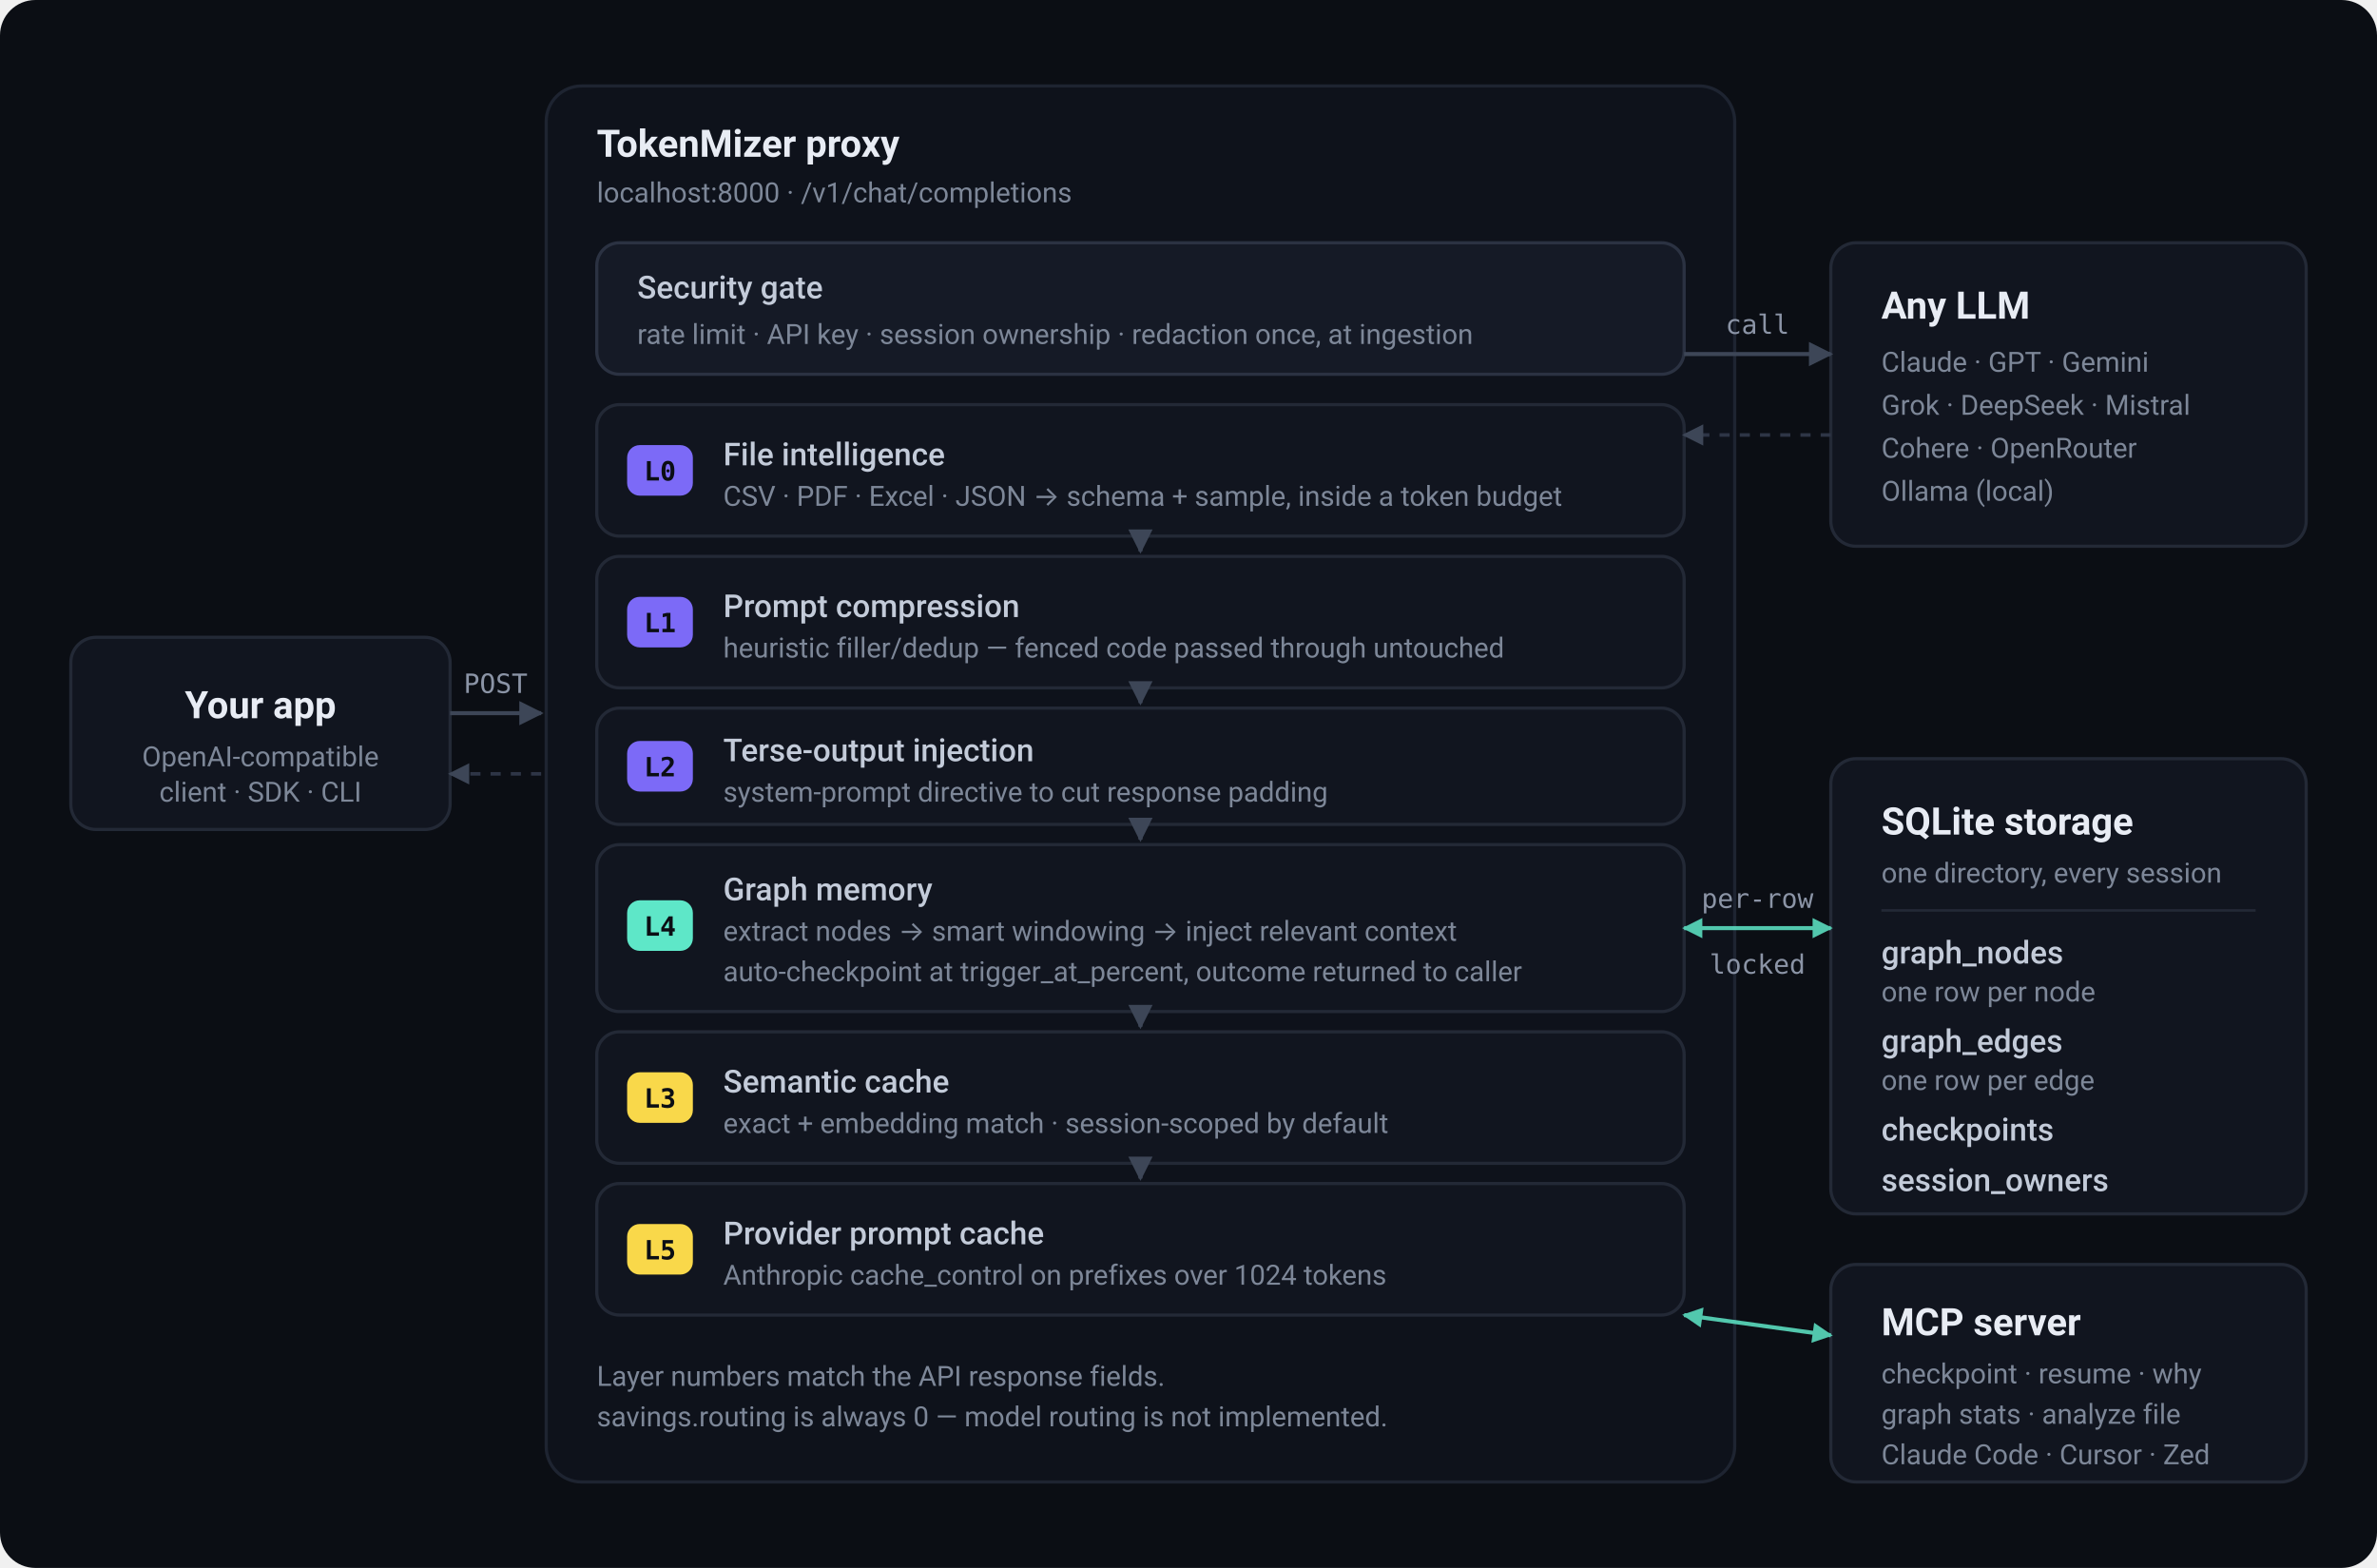
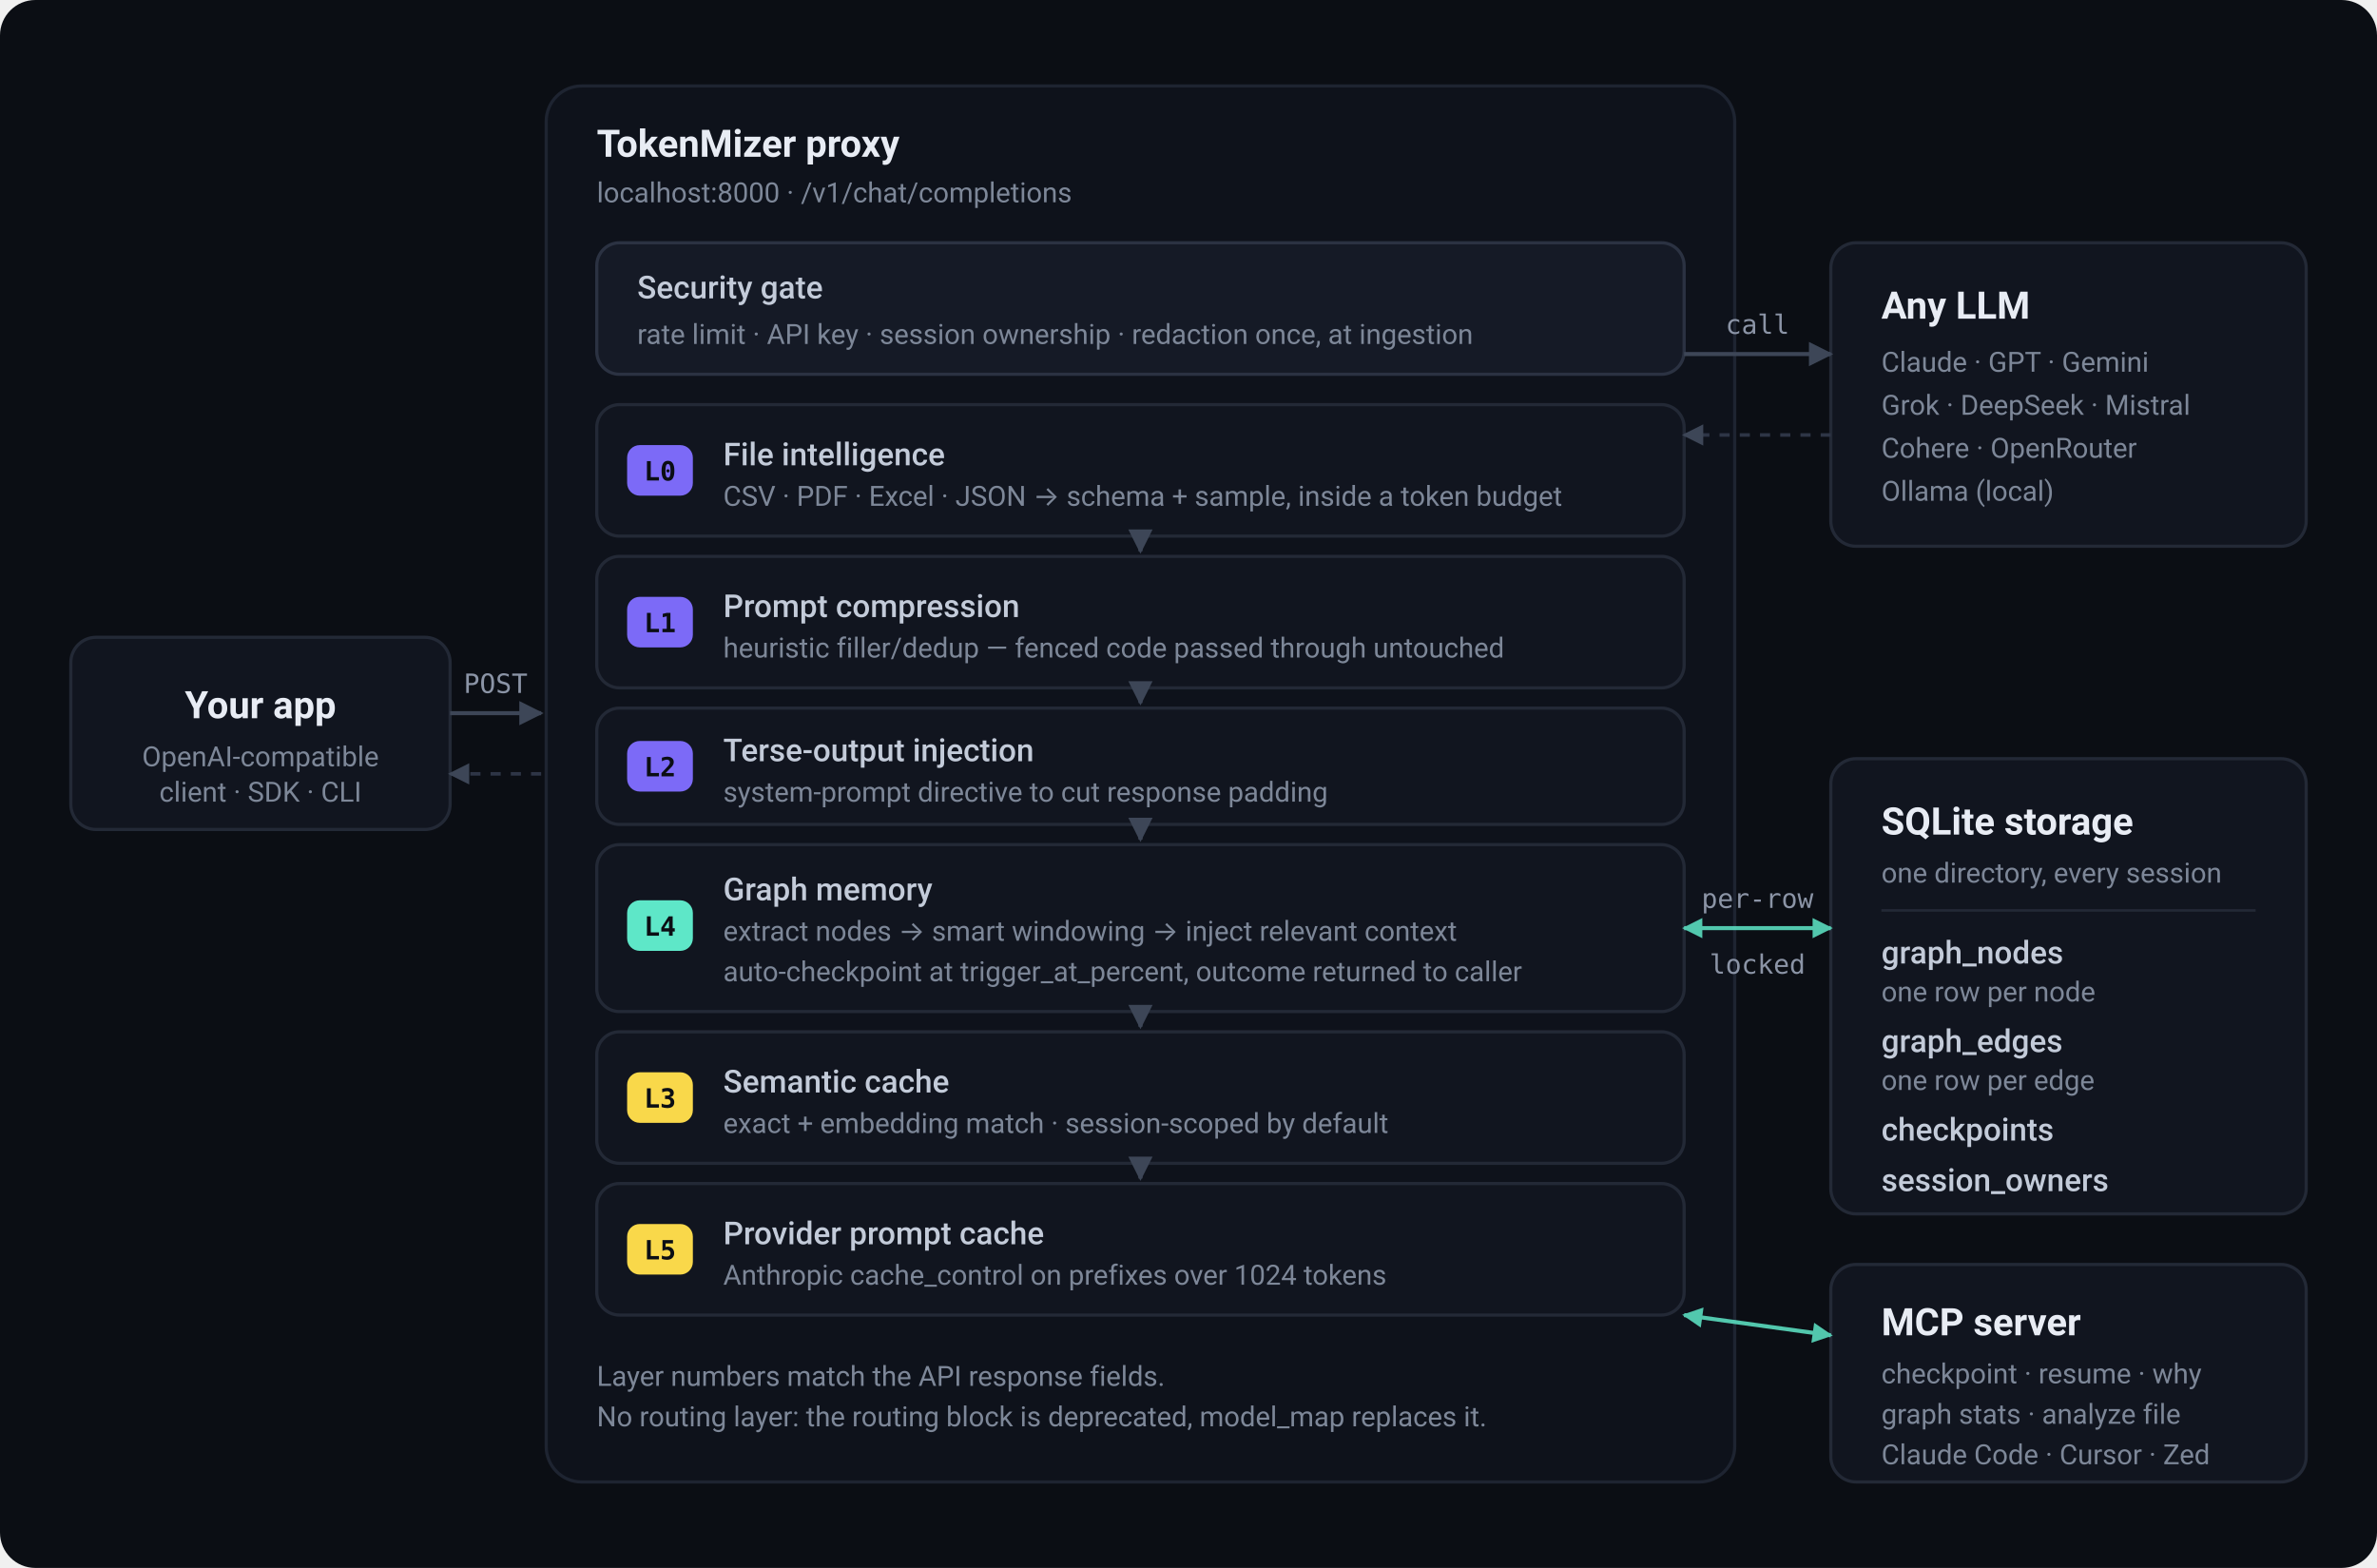
<svg xmlns="http://www.w3.org/2000/svg" viewBox="0 0 940 620" width="940" height="620" role="img" aria-labelledby="t d">
  <style>
    .bg   { fill: #0b0e14; }
    .card { fill: #11151f; stroke: #232936; stroke-width: 1.25; }
    .lane { fill: #0e121b; stroke: #1e2431; stroke-width: 1.25; }
    .acc  { fill: #151a26; stroke: #2b3242; stroke-width: 1.25; }
    .h    { fill: #e8ecf4; font: 600 15px ui-sans-serif, -apple-system, "Segoe UI", Roboto, sans-serif; }
    .t    { fill: #c3cbd9; font: 500 12.5px ui-sans-serif, -apple-system, "Segoe UI", Roboto, sans-serif; }
    .s    { fill: #7d8798; font: 400 11px ui-sans-serif, -apple-system, "Segoe UI", Roboto, sans-serif; }
    .tag  { fill: #0b0e14; font: 700 10.5px ui-monospace, SFMono-Regular, Menlo, monospace; }
    .lbl  { fill: #8b94a6; font: 500 10.5px ui-monospace, SFMono-Regular, Menlo, monospace; }
    .flow { stroke: #3d4657; stroke-width: 1.6; fill: none; marker-end: url(#a); }
    .back { stroke: #2e3546; stroke-width: 1.4; fill: none; stroke-dasharray: 4 4; marker-end: url(#a); }
    .rw   { stroke: #5ee7c8; stroke-width: 1.6; fill: none; marker-end: url(#ag); marker-start: url(#ag); opacity: .85; }
    .sep  { stroke: #232936; }
    @media (prefers-color-scheme: light) {
      .bg { fill: #f7f8fa; } .card { fill: #ffffff; stroke: #dfe3ea; }
      .lane { fill: #f1f3f7; stroke: #dfe3ea; } .acc { fill: #eef1f6; stroke: #d5dae3; }
      .h { fill: #10131a; } .t { fill: #3d4553; } .s { fill: #6b7383; }
      .tag { fill: #ffffff; } .lbl { fill: #6b7383; } .sep { stroke: #dfe3ea; }
      .flow, .back { stroke: #aeb6c4; } .rw { stroke: #17a67f; }
    }
  </style>
  <defs>
    <marker id="a" viewBox="0 0 10 10" refX="9" refY="5" markerWidth="6" markerHeight="6" orient="auto-start-reverse">
      <path d="M0,0 L10,5 L0,10 z" fill="#3d4657" />
    </marker>
    <marker id="ag" viewBox="0 0 10 10" refX="9" refY="5" markerWidth="5" markerHeight="5" orient="auto-start-reverse">
      <path d="M0,0 L10,5 L0,10 z" fill="#5ee7c8" />
    </marker>
  </defs>
  <rect class="bg" width="940" height="620" rx="14" />
  <rect class="card" x="28" y="252" width="150" height="76" rx="10" />
  <text class="h" x="103" y="284" text-anchor="middle">Your app</text>
  <text class="s" x="103" y="303" text-anchor="middle">OpenAI-compatible</text>
  <text class="s" x="103" y="317" text-anchor="middle">client · SDK · CLI</text>
  <path class="flow" d="M178 282 L 214 282" />
  <text class="lbl" x="196" y="274" text-anchor="middle">POST</text>
  <path class="back" d="M214 306 L 178 306" />
  <rect class="lane" x="216" y="34" width="470" height="552" rx="14" />
  <text class="h" x="236" y="62">TokenMizer proxy</text>
  <text class="s" x="236" y="80">localhost:8000 · /v1/chat/completions</text>
  <rect class="acc" x="236" y="96" width="430" height="52" rx="9" />
  <text class="t" x="252" y="118">Security gate</text>
  <text class="s" x="252" y="136">rate limit · API key · session ownership · redaction once, at ingestion</text>
  <rect class="card" x="236" y="160" width="430" height="52" rx="9" />
  <rect x="248" y="176" width="26" height="20" rx="5" fill="#7c6af7" />
  <text class="tag" x="261" y="190" text-anchor="middle">L0</text>
  <text class="t" x="286" y="184">File intelligence</text>
  <text class="s" x="286" y="200">CSV · PDF · Excel · JSON → schema + sample, inside a token budget</text>
  <rect class="card" x="236" y="220" width="430" height="52" rx="9" />
  <rect x="248" y="236" width="26" height="20" rx="5" fill="#7c6af7" />
  <text class="tag" x="261" y="250" text-anchor="middle">L1</text>
  <text class="t" x="286" y="244">Prompt compression</text>
  <text class="s" x="286" y="260">heuristic filler/dedup — fenced code passed through untouched</text>
  <rect class="card" x="236" y="280" width="430" height="46" rx="9" />
  <rect x="248" y="293" width="26" height="20" rx="5" fill="#7c6af7" />
  <text class="tag" x="261" y="307" text-anchor="middle">L2</text>
  <text class="t" x="286" y="301">Terse-output injection</text>
  <text class="s" x="286" y="317">system-prompt directive to cut response padding</text>
  <rect class="card" x="236" y="334" width="430" height="66" rx="9" />
  <rect x="248" y="356" width="26" height="20" rx="5" fill="#5ee7c8" />
  <text class="tag" x="261" y="370" text-anchor="middle">L4</text>
  <text class="t" x="286" y="356">Graph memory</text>
  <text class="s" x="286" y="372">extract nodes → smart windowing → inject relevant context</text>
  <text class="s" x="286" y="388">auto-checkpoint at trigger_at_percent, outcome returned to caller</text>
  <rect class="card" x="236" y="408" width="430" height="52" rx="9" />
  <rect x="248" y="424" width="26" height="20" rx="5" fill="#f9d84a" />
  <text class="tag" x="261" y="438" text-anchor="middle">L3</text>
  <text class="t" x="286" y="432">Semantic cache</text>
  <text class="s" x="286" y="448">exact + embedding match · session-scoped by default</text>
  <rect class="card" x="236" y="468" width="430" height="52" rx="9" />
  <rect x="248" y="484" width="26" height="20" rx="5" fill="#f9d84a" />
  <text class="tag" x="261" y="498" text-anchor="middle">L5</text>
  <text class="t" x="286" y="492">Provider prompt cache</text>
  <text class="s" x="286" y="508">Anthropic cache_control on prefixes over 1024 tokens</text>
  <text class="s" x="236" y="548">Layer numbers match the API response fields.</text>
-   <text class="s" x="236" y="564">savings.routing is always 0 — model routing is not implemented.</text>
+   <text class="s" x="236" y="564">No routing layer: the routing block is deprecated, model_map replaces it.</text>
  <path class="flow" d="M451 212 L 451 218" />
  <path class="flow" d="M451 272 L 451 278" />
  <path class="flow" d="M451 326 L 451 332" />
  <path class="flow" d="M451 400 L 451 406" />
  <path class="flow" d="M451 460 L 451 466" />
  <rect class="card" x="724" y="96" width="188" height="120" rx="10" />
  <text class="h" x="744" y="126">Any LLM</text>
  <text class="s" x="744" y="147">Claude · GPT · Gemini</text>
  <text class="s" x="744" y="164">Grok · DeepSeek · Mistral</text>
  <text class="s" x="744" y="181">Cohere · OpenRouter</text>
  <text class="s" x="744" y="198">Ollama (local)</text>
  <path class="flow" d="M666 140 L 724 140" />
  <path class="back" d="M724 172 L 666 172" />
  <text class="lbl" x="695" y="132" text-anchor="middle">call</text>
  <rect class="card" x="724" y="300" width="188" height="180" rx="10" />
  <text class="h" x="744" y="330">SQLite storage</text>
  <text class="s" x="744" y="349">one directory, every session</text>
  <line class="sep" x1="744" y1="360" x2="892" y2="360" />
  <text class="t" x="744" y="381">graph_nodes</text>
  <text class="s" x="744" y="396">one row per node</text>
  <text class="t" x="744" y="416">graph_edges</text>
  <text class="s" x="744" y="431">one row per edge</text>
  <text class="t" x="744" y="451">checkpoints</text>
  <text class="t" x="744" y="471">session_owners</text>
  <path class="rw" d="M666 367 L 724 367" />
  <text class="lbl" x="695" y="359" text-anchor="middle">per-row</text>
  <text class="lbl" x="695" y="385" text-anchor="middle">locked</text>
  <rect class="card" x="724" y="500" width="188" height="86" rx="10" />
  <text class="h" x="744" y="528">MCP server</text>
  <text class="s" x="744" y="547">checkpoint · resume · why</text>
  <text class="s" x="744" y="563">graph stats · analyze file</text>
  <text class="s" x="744" y="579">Claude Code · Cursor · Zed</text>
  <path class="rw" d="M666 520 L 724 528" />
</svg>
